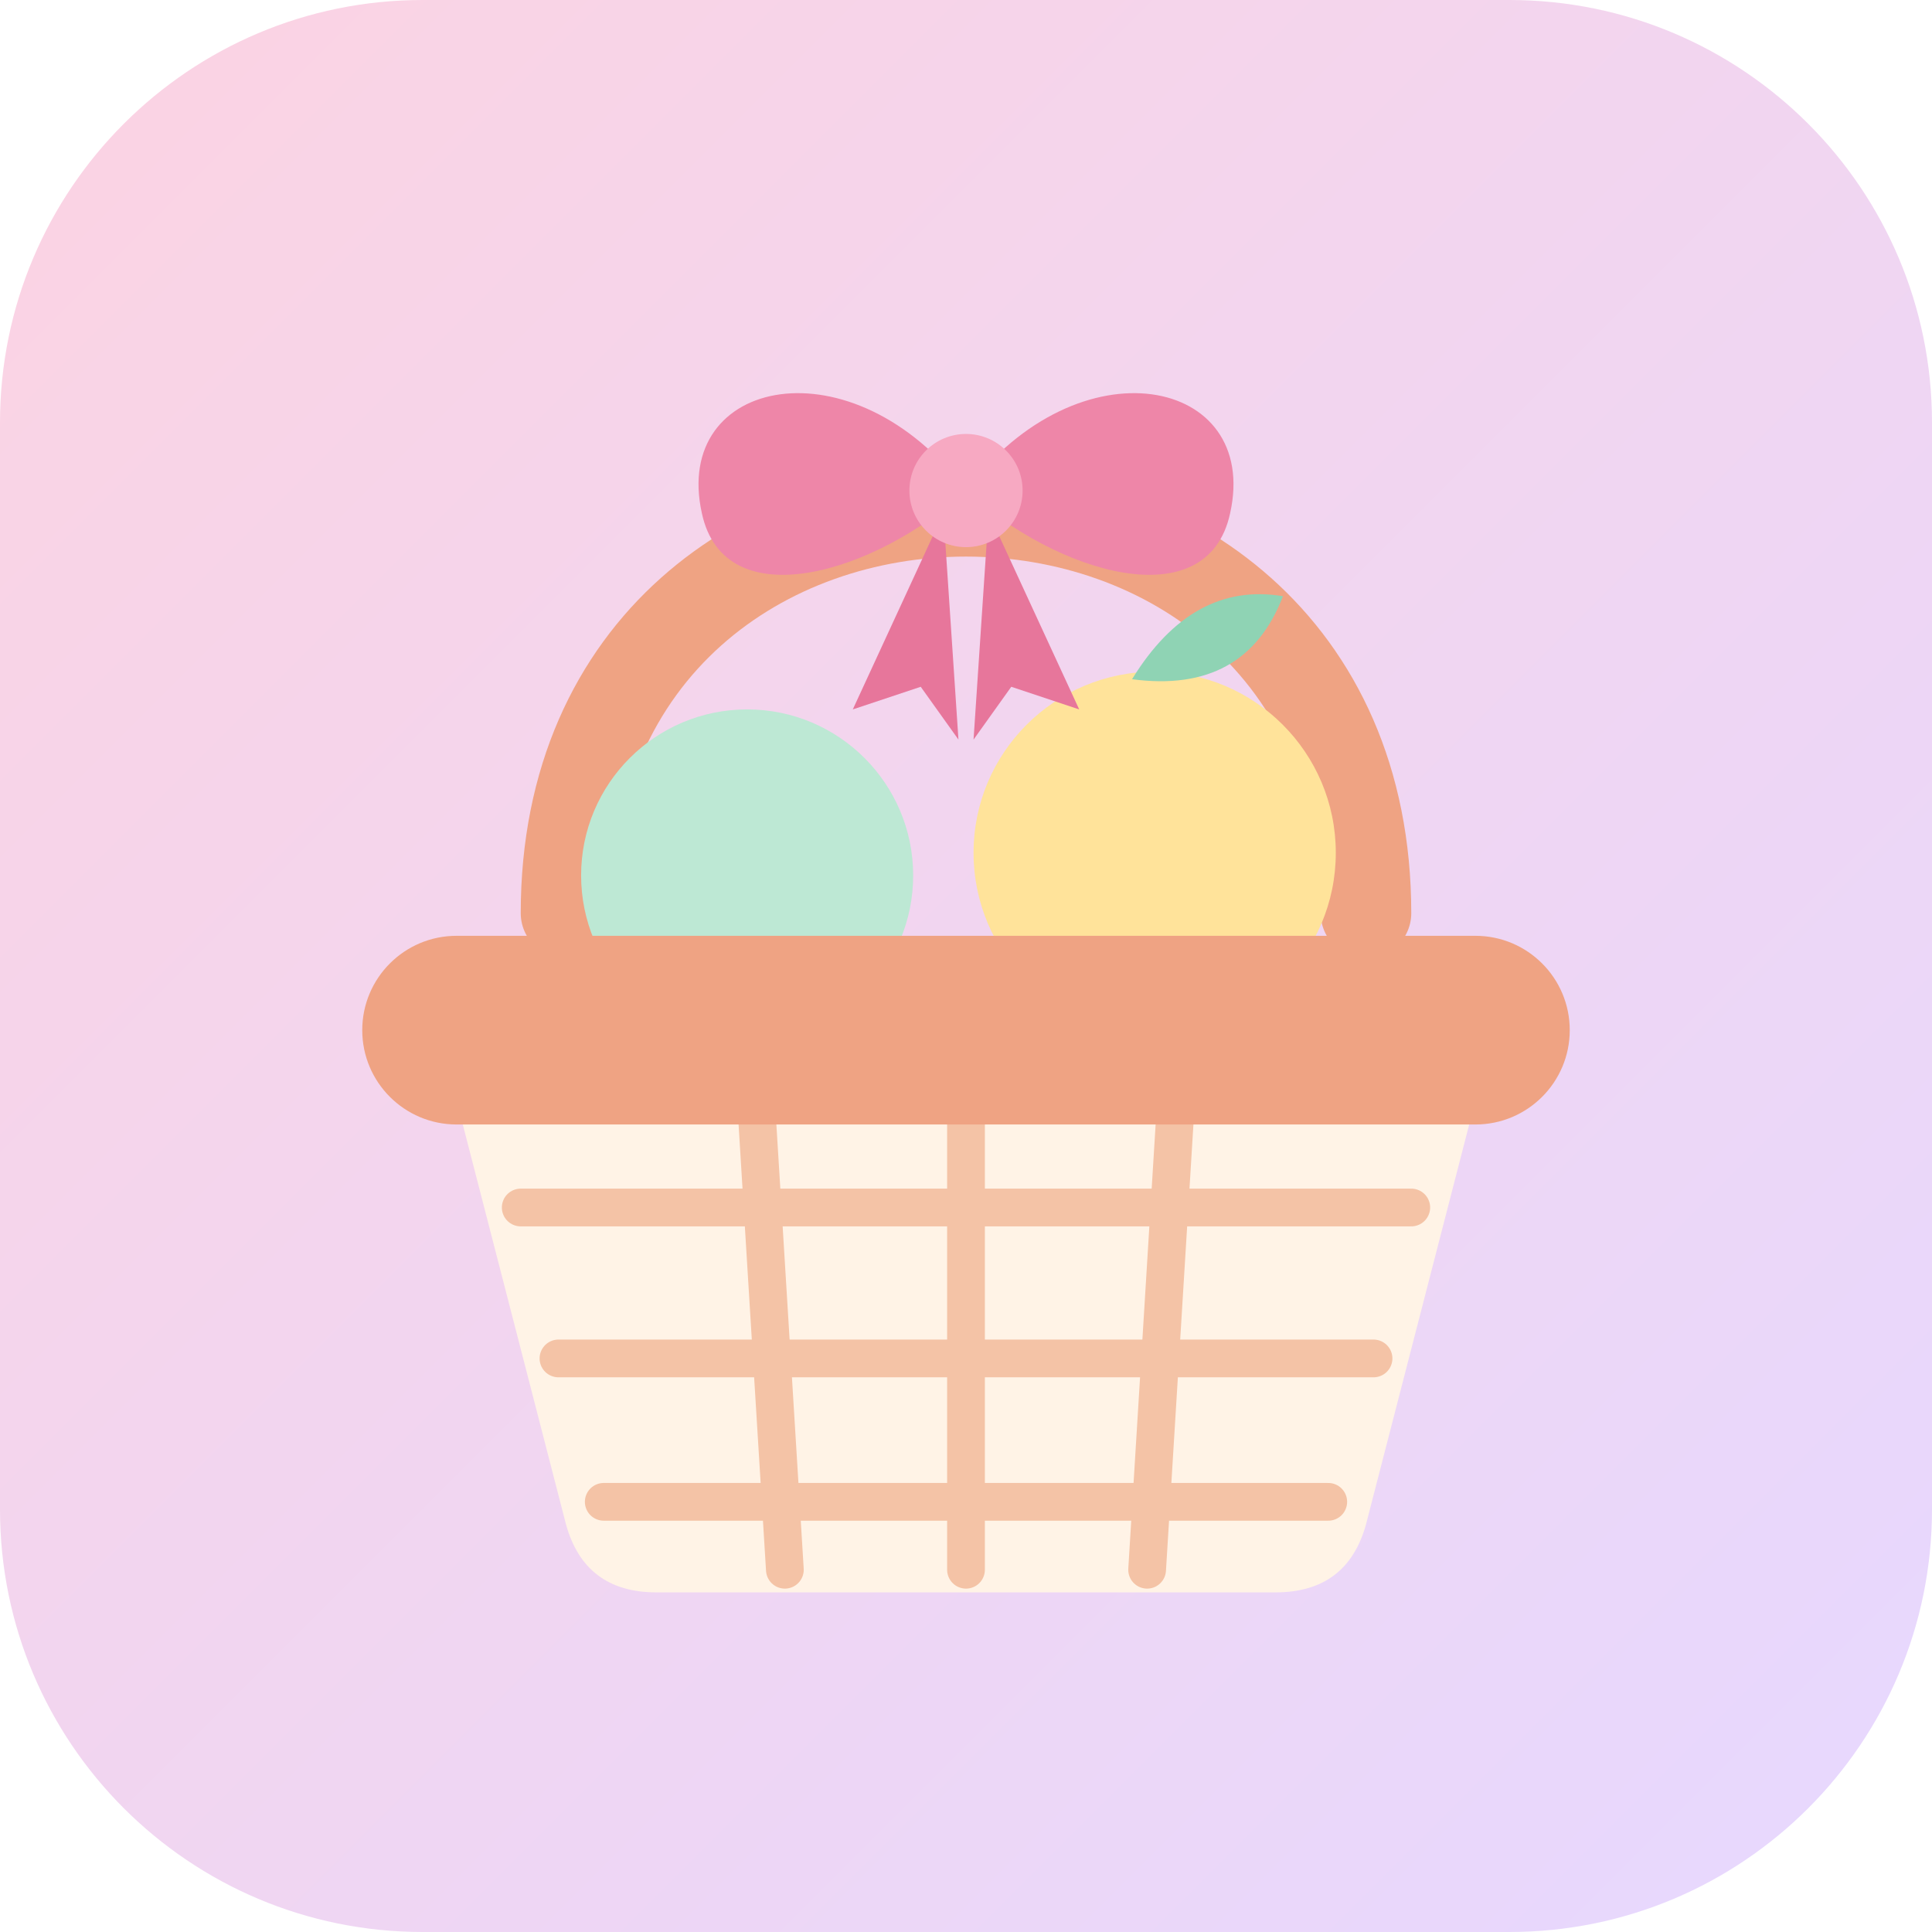
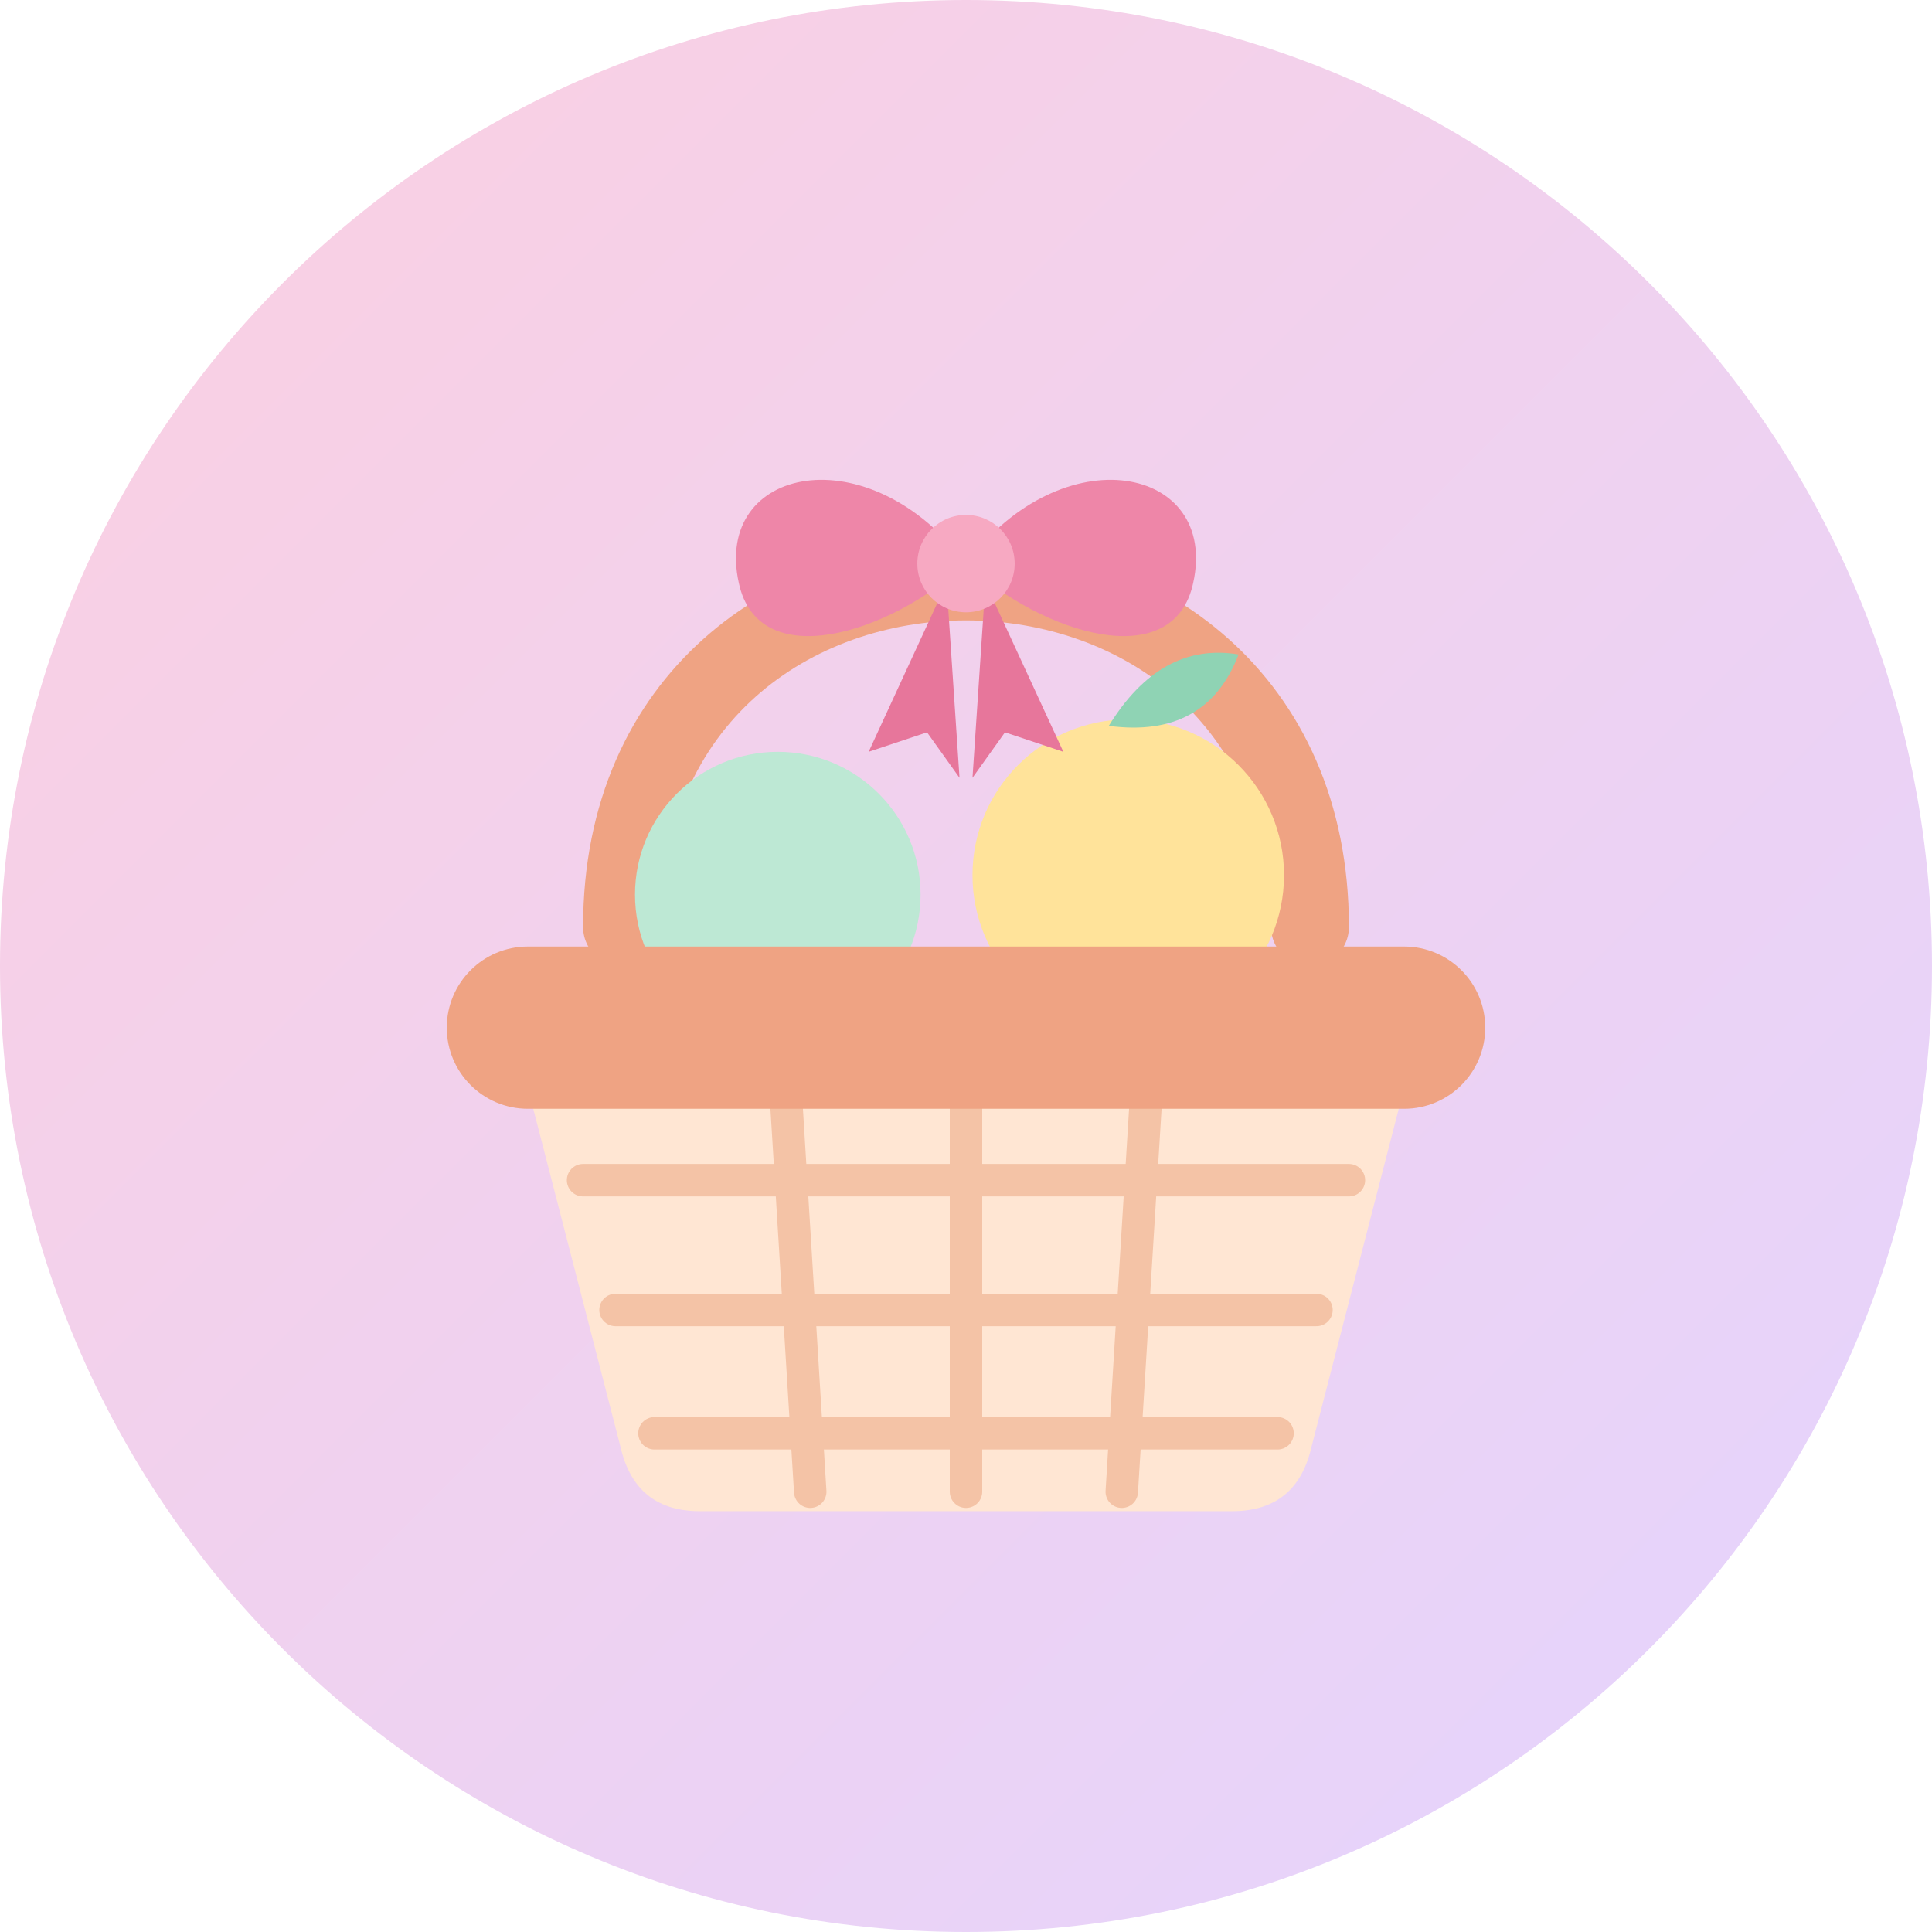
<svg xmlns="http://www.w3.org/2000/svg" viewBox="0 0 512 512">
  <defs>
    <linearGradient id="g" x1="0" y1="0" x2="1" y2="1">
-       <stop offset="0" stop-color="#FCD3E2" />
-       <stop offset="1" stop-color="#E6D8FF" />
+       <stop offset="0" stop-color="#FCCFE0" />
+       <stop offset="1" stop-color="#E3D4FF" />
    </linearGradient>
  </defs>
-   <rect width="512" height="512" rx="112" fill="url(#g)" />
-   <g transform="translate(0.0 -20.0) scale(1.0)">
+   <circle cx="256" cy="256" r="256" fill="url(#g)" />
+   <g transform="translate(35.84 20.36) scale(0.86)">
    <path d="M150 262 C150 120 362 120 362 262" fill="none" stroke="#EFA383" stroke-width="24" stroke-linecap="round" />
    <circle cx="198" cy="252" r="44" fill="#BDE8D4" />
    <circle cx="306" cy="246" r="48" fill="#FFE39A" />
    <path d="M300 200 q16 -26 40 -22 q-10 26 -40 22z" fill="#8FD3B4" />
-     <path d="M118 300 L394 300 L362 424 Q357 442 338 442 L174 442 Q155 442 150 424 Z" fill="#FFF3E6" />
+     <path d="M118 300 L394 300 L362 424 Q357 442 338 442 L174 442 Q155 442 150 424 Z" fill="#FFE6D3" />
    <g stroke="#F4C3A6" stroke-width="10" stroke-linecap="round">
      <line x1="138" y1="340" x2="374" y2="340" />
      <line x1="148" y1="380" x2="364" y2="380" />
      <line x1="160" y1="418" x2="352" y2="418" />
      <line x1="200" y1="306" x2="208" y2="436" />
      <line x1="256" y1="306" x2="256" y2="436" />
      <line x1="312" y1="306" x2="304" y2="436" />
    </g>
    <rect x="96" y="268" width="320" height="50" rx="25" fill="#EFA383" />
    <g transform="translate(256 150)">
      <path d="M0 0 C-30 -40 -78 -30 -70 6 C-64 34 -24 22 0 0Z" fill="#EE86A8" />
      <path d="M0 0 C30 -40 78 -30 70 6 C64 34 24 22 0 0Z" fill="#EE86A8" />
      <path d="M-6 6 L-30 58 L-12 52 L-2 66 Z M6 6 L30 58 L12 52 L2 66 Z" fill="#E7769B" />
      <circle r="15" fill="#F7A9C2" />
    </g>
  </g>
</svg>
